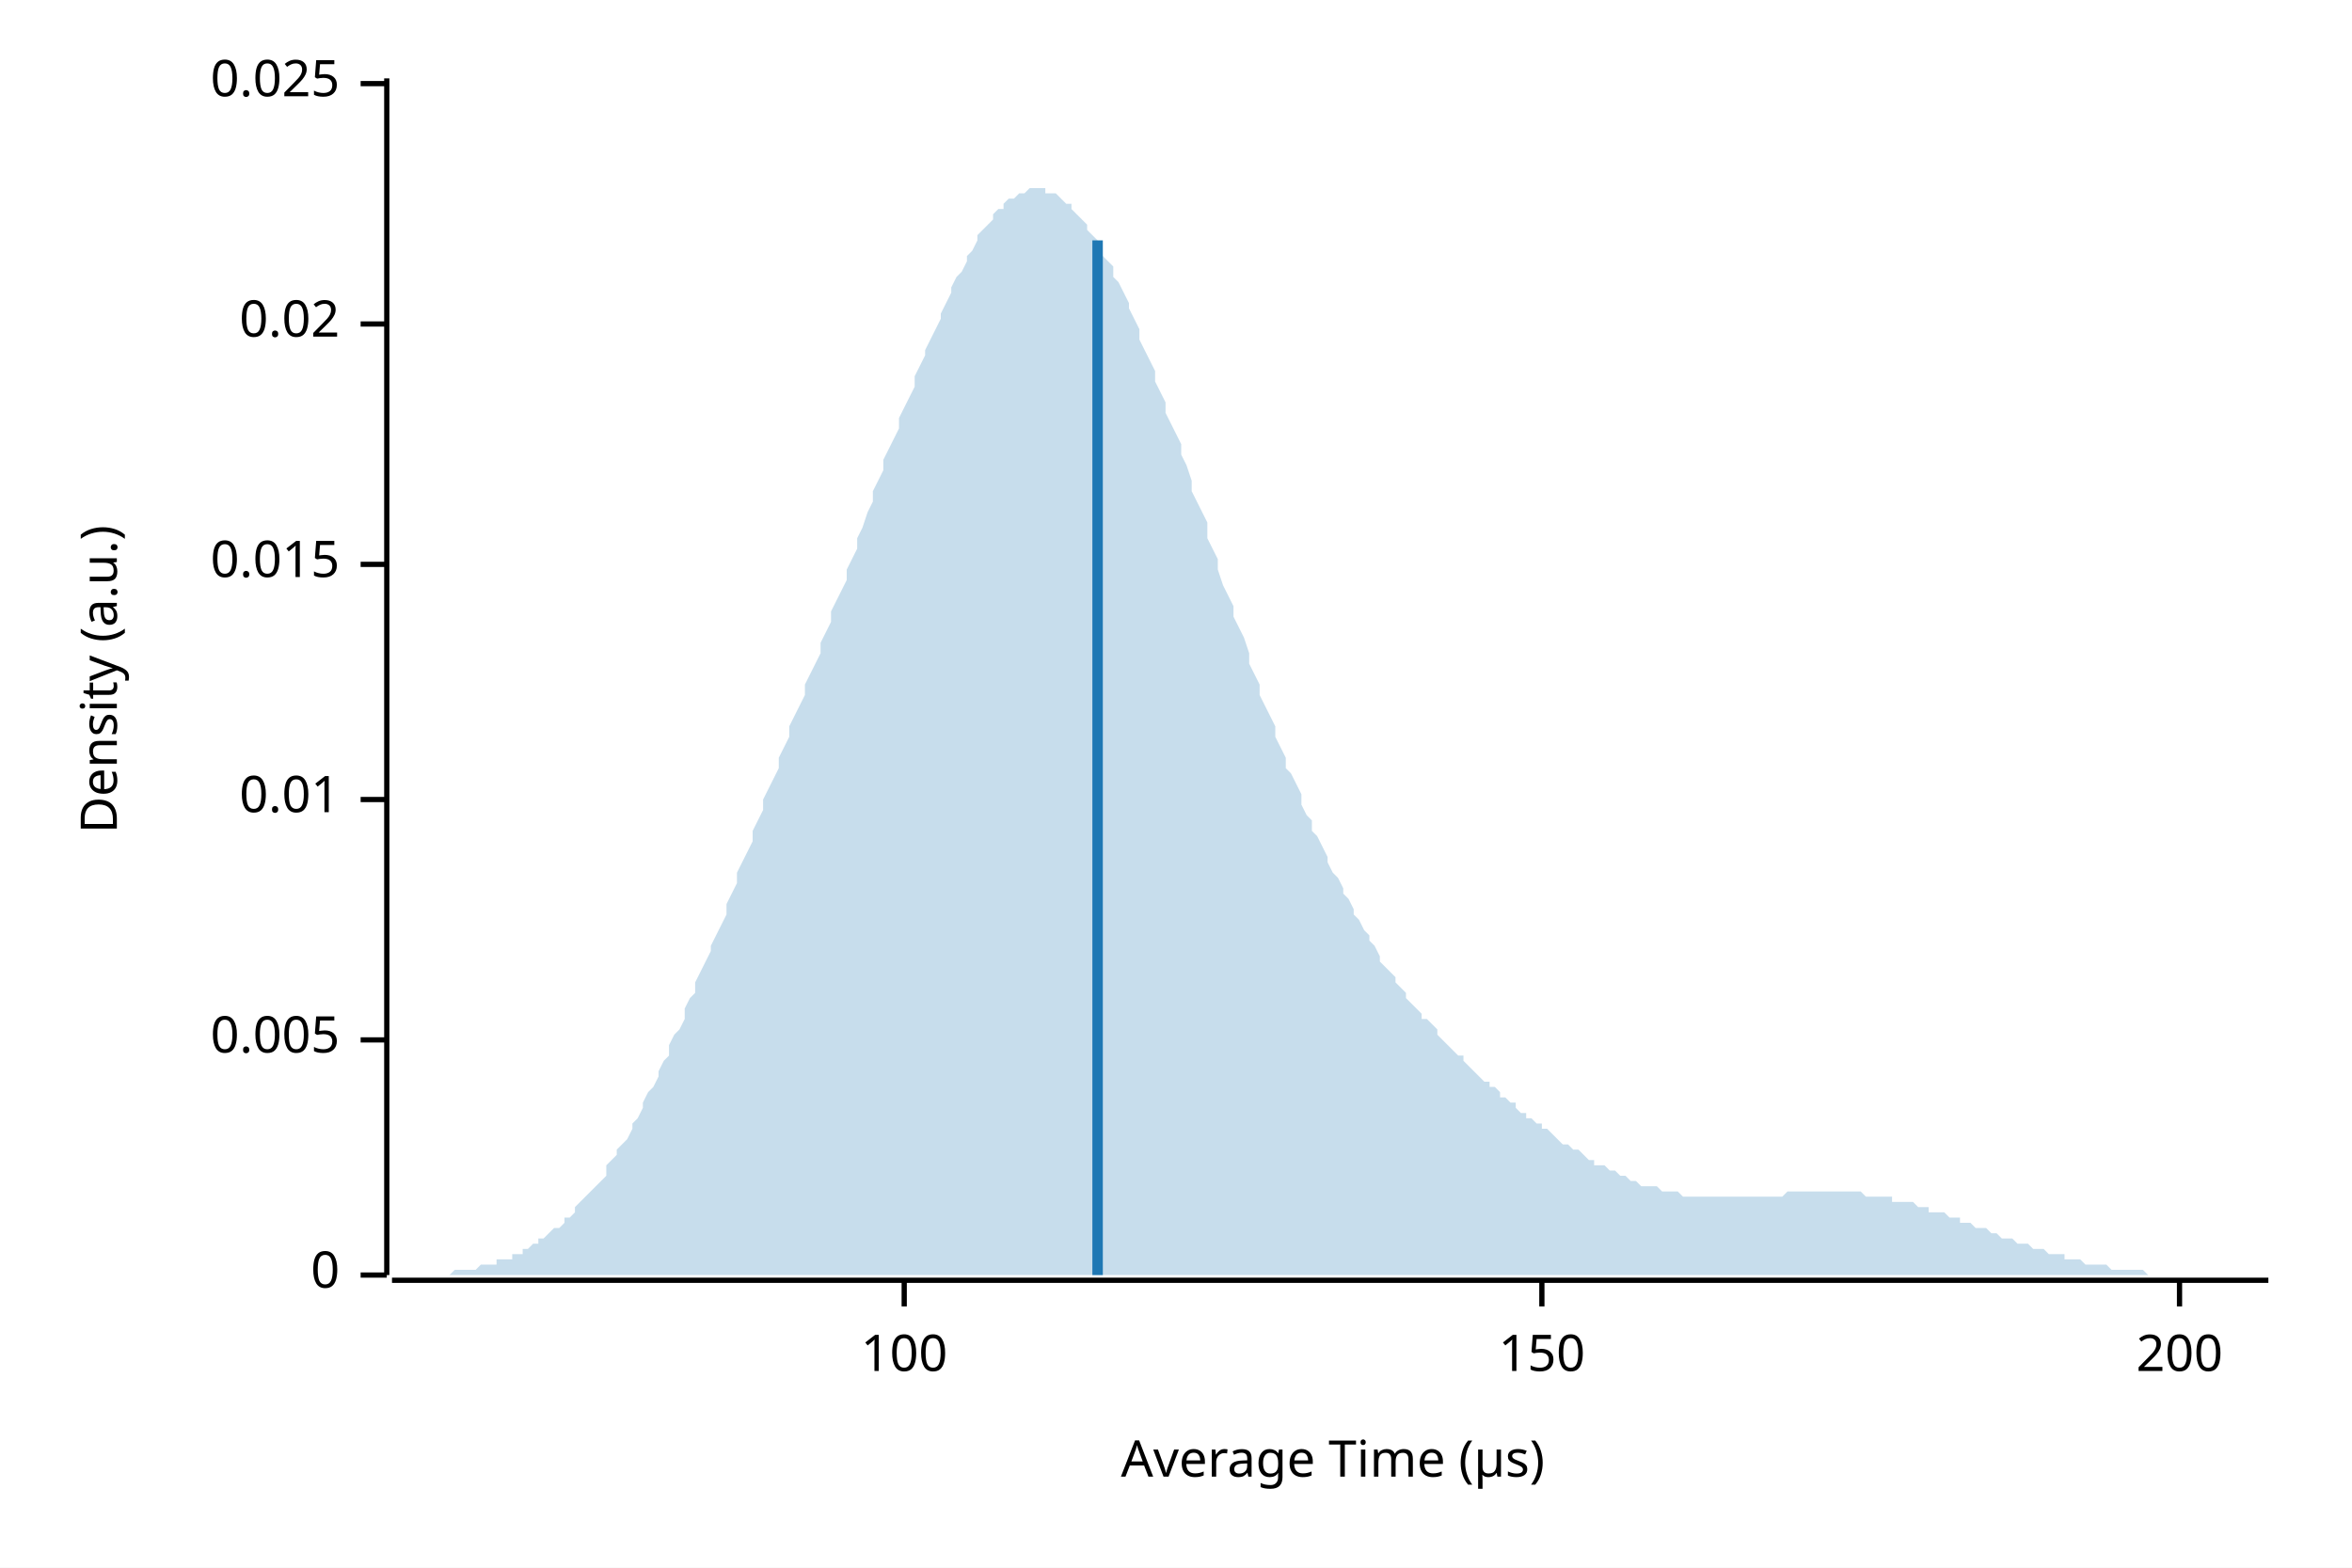
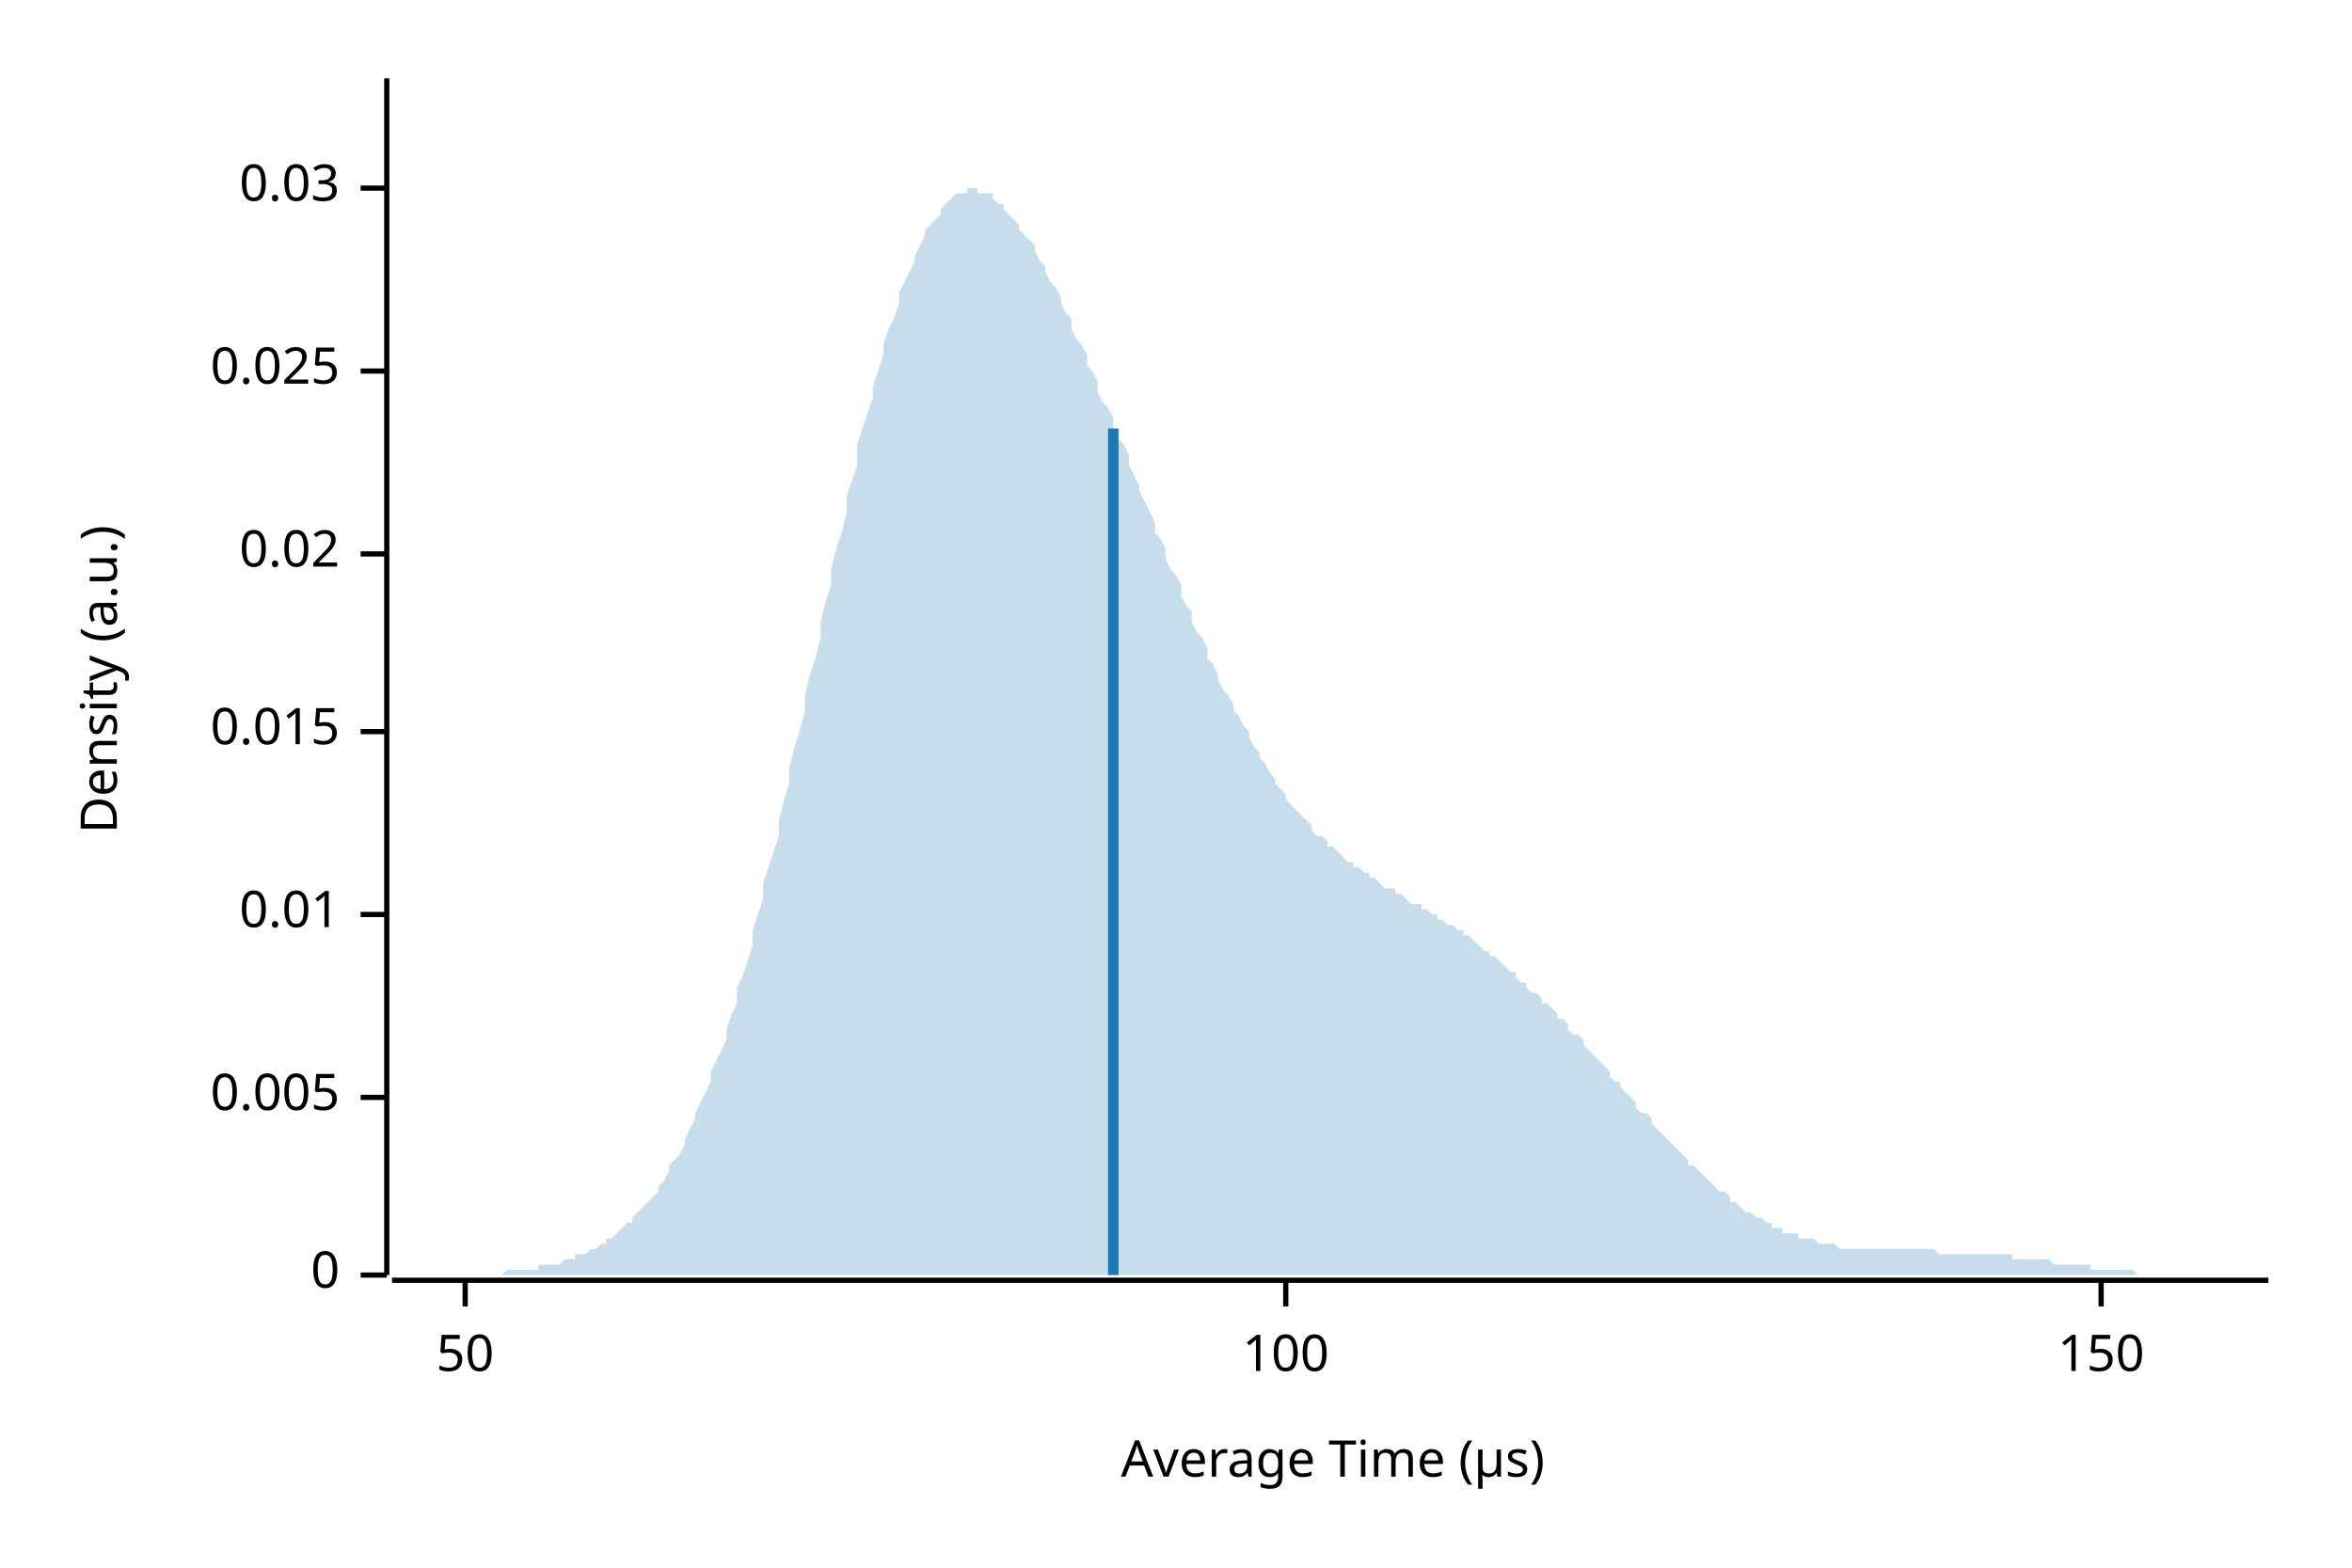
<svg xmlns="http://www.w3.org/2000/svg" width="450" height="300" viewBox="0 0 450 300">
  <rect width="100%" height="100%" fill="white" />
  <text x="15" y="130" dy="0.76em" text-anchor="middle" font-family="sans-serif" font-size="9.677" opacity="1" fill="#000000" transform="rotate(270, 15, 130)">
Density (a.u.)
</text>
  <text x="255" y="285" dy="-0.5ex" text-anchor="middle" font-family="sans-serif" font-size="9.677" opacity="1" fill="#000000">
Average Time (µs)
</text>
  <polyline fill="none" opacity="1" stroke="#000000" stroke-width="1" points="74,15 74,244 " />
  <text x="65" y="244" dy="0.5ex" text-anchor="end" font-family="sans-serif" font-size="9.677" opacity="1" fill="#000000">
0
</text>
  <polyline fill="none" opacity="1" stroke="#000000" stroke-width="1" points="69,244 74,244 " />
-   <text x="65" y="199" dy="0.5ex" text-anchor="end" font-family="sans-serif" font-size="9.677" opacity="1" fill="#000000">
+   <text x="65" y="210" dy="0.5ex" text-anchor="end" font-family="sans-serif" font-size="9.677" opacity="1" fill="#000000">
0.005
</text>
-   <polyline fill="none" opacity="1" stroke="#000000" stroke-width="1" points="69,199 74,199 " />
-   <text x="65" y="153" dy="0.5ex" text-anchor="end" font-family="sans-serif" font-size="9.677" opacity="1" fill="#000000">
+   <polyline fill="none" opacity="1" stroke="#000000" stroke-width="1" points="69,210 74,210 " />
+   <text x="65" y="175" dy="0.5ex" text-anchor="end" font-family="sans-serif" font-size="9.677" opacity="1" fill="#000000">
0.01
</text>
-   <polyline fill="none" opacity="1" stroke="#000000" stroke-width="1" points="69,153 74,153 " />
-   <text x="65" y="108" dy="0.5ex" text-anchor="end" font-family="sans-serif" font-size="9.677" opacity="1" fill="#000000">
+   <polyline fill="none" opacity="1" stroke="#000000" stroke-width="1" points="69,175 74,175 " />
+   <text x="65" y="140" dy="0.5ex" text-anchor="end" font-family="sans-serif" font-size="9.677" opacity="1" fill="#000000">
0.015
</text>
-   <polyline fill="none" opacity="1" stroke="#000000" stroke-width="1" points="69,108 74,108 " />
-   <text x="65" y="62" dy="0.5ex" text-anchor="end" font-family="sans-serif" font-size="9.677" opacity="1" fill="#000000">
+   <polyline fill="none" opacity="1" stroke="#000000" stroke-width="1" points="69,140 74,140 " />
+   <text x="65" y="106" dy="0.5ex" text-anchor="end" font-family="sans-serif" font-size="9.677" opacity="1" fill="#000000">
0.02
</text>
-   <polyline fill="none" opacity="1" stroke="#000000" stroke-width="1" points="69,62 74,62 " />
-   <text x="65" y="16" dy="0.5ex" text-anchor="end" font-family="sans-serif" font-size="9.677" opacity="1" fill="#000000">
+   <polyline fill="none" opacity="1" stroke="#000000" stroke-width="1" points="69,106 74,106 " />
+   <text x="65" y="71" dy="0.5ex" text-anchor="end" font-family="sans-serif" font-size="9.677" opacity="1" fill="#000000">
0.025
</text>
-   <polyline fill="none" opacity="1" stroke="#000000" stroke-width="1" points="69,16 74,16 " />
+   <polyline fill="none" opacity="1" stroke="#000000" stroke-width="1" points="69,71 74,71 " />
+   <text x="65" y="36" dy="0.5ex" text-anchor="end" font-family="sans-serif" font-size="9.677" opacity="1" fill="#000000">
+ 0.03
+ </text>
+   <polyline fill="none" opacity="1" stroke="#000000" stroke-width="1" points="69,36 74,36 " />
  <polyline fill="none" opacity="1" stroke="#000000" stroke-width="1" points="75,245 434,245 " />
-   <text x="173" y="255" dy="0.76em" text-anchor="middle" font-family="sans-serif" font-size="9.677" opacity="1" fill="#000000">
+   <text x="89" y="255" dy="0.76em" text-anchor="middle" font-family="sans-serif" font-size="9.677" opacity="1" fill="#000000">
+ 50
+ </text>
+   <polyline fill="none" opacity="1" stroke="#000000" stroke-width="1" points="89,245 89,250 " />
+   <text x="246" y="255" dy="0.76em" text-anchor="middle" font-family="sans-serif" font-size="9.677" opacity="1" fill="#000000">
100
</text>
-   <polyline fill="none" opacity="1" stroke="#000000" stroke-width="1" points="173,245 173,250 " />
-   <text x="295" y="255" dy="0.76em" text-anchor="middle" font-family="sans-serif" font-size="9.677" opacity="1" fill="#000000">
+   <polyline fill="none" opacity="1" stroke="#000000" stroke-width="1" points="246,245 246,250 " />
+   <text x="402" y="255" dy="0.76em" text-anchor="middle" font-family="sans-serif" font-size="9.677" opacity="1" fill="#000000">
150
</text>
-   <polyline fill="none" opacity="1" stroke="#000000" stroke-width="1" points="295,245 295,250 " />
-   <text x="417" y="255" dy="0.76em" text-anchor="middle" font-family="sans-serif" font-size="9.677" opacity="1" fill="#000000">
- 200
- </text>
-   <polyline fill="none" opacity="1" stroke="#000000" stroke-width="1" points="417,245 417,250 " />
-   <polygon opacity="0.25" fill="#1F78B4" points="75,244 75,244 76,244 77,244 77,244 78,244 79,244 80,244 80,244 81,244 82,244 82,244 83,244 84,244 85,244 85,244 86,244 87,243 87,243 88,243 89,243 90,243 90,243 91,243 92,242 92,242 93,242 94,242 95,242 95,241 96,241 97,241 98,241 98,240 99,240 100,240 100,239 101,239 102,238 103,238 103,237 104,237 105,236 105,236 106,235 107,235 108,234 108,233 109,233 110,232 110,231 111,230 112,229 113,228 113,228 114,227 115,226 116,225 116,223 117,222 118,221 118,220 119,219 120,218 121,216 121,215 122,214 123,212 123,211 124,209 125,208 126,206 126,205 127,203 128,202 128,200 129,198 130,197 131,195 131,193 132,191 133,190 133,188 134,186 135,184 136,182 136,181 137,179 138,177 139,175 139,173 140,171 141,169 141,167 142,165 143,163 144,161 144,159 145,157 146,155 146,153 147,151 148,149 149,147 149,145 150,143 151,141 151,139 152,137 153,135 154,133 154,131 155,129 156,127 157,125 157,123 158,121 159,119 159,117 160,115 161,113 162,111 162,109 163,107 164,105 164,103 165,101 166,98 167,96 167,94 168,92 169,90 169,88 170,86 171,84 172,82 172,80 173,78 174,76 175,74 175,72 176,70 177,68 177,67 178,65 179,63 180,61 180,60 181,58 182,56 182,55 183,53 184,52 185,50 185,49 186,48 187,46 187,45 188,44 189,43 190,42 190,41 191,40 192,40 192,39 193,38 194,38 195,37 195,37 196,37 197,36 198,36 198,36 199,36 200,36 200,37 201,37 202,37 203,38 203,38 204,39 205,39 205,40 206,41 207,42 208,43 208,44 209,45 210,46 210,47 211,49 212,50 213,51 213,53 214,54 215,56 216,58 216,59 217,61 218,63 218,65 219,67 220,69 221,71 221,73 222,75 223,77 223,79 224,81 225,83 226,85 226,87 227,89 228,92 228,94 229,96 230,98 231,100 231,103 232,105 233,107 233,109 234,112 235,114 236,116 236,118 237,120 238,122 239,125 239,127 240,129 241,131 241,133 242,135 243,137 244,139 244,141 245,143 246,145 246,147 247,148 248,150 249,152 249,154 250,156 251,157 251,159 252,160 253,162 254,164 254,165 255,167 256,168 257,170 257,171 258,172 259,174 259,175 260,176 261,178 262,179 262,180 263,181 264,183 264,184 265,185 266,186 267,187 267,188 268,189 269,190 269,191 270,192 271,193 272,194 272,195 273,195 274,196 275,197 275,198 276,199 277,200 277,200 278,201 279,202 280,202 280,203 281,204 282,205 282,205 283,206 284,207 285,207 285,208 286,208 287,209 287,210 288,210 289,211 290,211 290,212 291,213 292,213 292,214 293,214 294,215 295,215 295,216 296,216 297,217 298,218 298,218 299,219 300,219 300,219 301,220 302,220 303,221 303,221 304,222 305,222 305,223 306,223 307,223 308,224 308,224 309,224 310,225 310,225 311,225 312,226 313,226 313,226 314,227 315,227 316,227 316,227 317,227 318,228 318,228 319,228 320,228 321,228 321,228 322,229 323,229 323,229 324,229 325,229 326,229 326,229 327,229 328,229 328,229 329,229 330,229 331,229 331,229 332,229 333,229 333,229 334,229 335,229 336,229 336,229 337,229 338,229 339,229 339,229 340,229 341,229 341,229 342,228 343,228 344,228 344,228 345,228 346,228 346,228 347,228 348,228 349,228 349,228 350,228 351,228 351,228 352,228 353,228 354,228 354,228 355,228 356,228 357,229 357,229 358,229 359,229 359,229 360,229 361,229 362,229 362,230 363,230 364,230 364,230 365,230 366,230 367,231 367,231 368,231 369,231 369,232 370,232 371,232 372,232 372,232 373,233 374,233 375,233 375,234 376,234 377,234 377,234 378,235 379,235 380,235 380,235 381,236 382,236 382,236 383,237 384,237 385,237 385,237 386,238 387,238 387,238 388,238 389,239 390,239 390,239 391,239 392,240 392,240 393,240 394,240 395,240 395,241 396,241 397,241 398,241 398,241 399,242 400,242 400,242 401,242 402,242 403,242 403,242 404,243 405,243 405,243 406,243 407,243 408,243 408,243 409,243 410,243 410,243 411,244 412,244 413,244 413,244 414,244 415,244 416,244 416,244 417,244 418,244 418,244 419,244 420,244 421,244 421,244 422,244 423,244 423,244 424,244 425,244 426,244 426,244 427,244 428,244 428,244 429,244 430,244 431,244 431,244 432,244 433,244 434,244 434,244 75,244 " />
-   <polyline fill="none" opacity="1" stroke="#1F78B4" stroke-width="2" points="210,244 210,46 " />
+   <polyline fill="none" opacity="1" stroke="#000000" stroke-width="1" points="402,245 402,250 " />
+   <polygon opacity="0.25" fill="#1F78B4" points="75,244 75,244 76,244 77,244 77,244 78,244 79,244 80,244 80,244 81,244 82,244 82,244 83,244 84,244 85,244 85,244 86,244 87,244 87,244 88,244 89,244 90,244 90,244 91,244 92,244 92,244 93,244 94,244 95,244 95,244 96,244 97,243 98,243 98,243 99,243 100,243 100,243 101,243 102,243 103,243 103,242 104,242 105,242 105,242 106,242 107,242 108,241 108,241 109,241 110,241 110,240 111,240 112,240 113,239 113,239 114,239 115,238 116,238 116,237 117,237 118,236 118,236 119,235 120,234 121,234 121,233 122,232 123,231 123,231 124,230 125,229 126,228 126,227 127,226 128,224 128,223 129,222 130,221 131,219 131,218 132,216 133,214 133,213 134,211 135,209 136,207 136,205 137,203 138,201 139,199 139,197 140,194 141,192 141,189 142,187 143,184 144,181 144,178 145,175 146,172 146,169 147,166 148,163 149,160 149,157 150,153 151,150 151,147 152,143 153,140 154,136 154,133 155,129 156,126 157,122 157,119 158,115 159,112 159,109 160,105 161,102 162,98 162,95 163,92 164,89 164,85 165,82 166,79 167,76 167,74 168,71 169,68 169,66 170,63 171,61 172,58 172,56 173,54 174,52 175,50 175,49 176,47 177,45 177,44 178,43 179,42 180,41 180,40 181,39 182,38 182,38 183,37 184,37 185,37 185,36 186,36 187,36 187,37 188,37 189,37 190,37 190,38 191,39 192,39 192,40 193,41 194,42 195,43 195,44 196,45 197,46 198,47 198,48 199,50 200,51 200,52 201,54 202,55 203,57 203,58 204,60 205,61 205,63 206,65 207,66 208,68 208,70 209,71 210,73 210,75 211,77 212,78 213,80 213,82 214,84 215,85 216,87 216,89 217,91 218,93 218,94 219,96 220,98 221,100 221,102 222,103 223,105 223,107 224,109 225,110 226,112 226,114 227,116 228,117 228,119 229,121 230,122 231,124 231,126 232,127 233,129 233,130 234,132 235,133 236,135 236,136 237,137 238,139 239,140 239,141 240,143 241,144 241,145 242,146 243,148 244,149 244,150 245,151 246,152 246,153 247,154 248,155 249,156 249,156 250,157 251,158 251,159 252,160 253,160 254,161 254,162 255,162 256,163 257,164 257,164 258,165 259,165 259,166 260,166 261,167 262,167 262,168 263,168 264,169 264,169 265,170 266,170 267,170 267,171 268,171 269,172 269,172 270,173 271,173 272,173 272,174 273,174 274,175 275,175 275,176 276,176 277,177 277,177 278,177 279,178 280,178 280,179 281,179 282,180 282,180 283,181 284,182 285,182 285,183 286,183 287,184 287,184 288,185 289,186 290,186 290,187 291,188 292,188 292,189 293,190 294,190 295,191 295,192 296,192 297,193 298,194 298,195 299,195 300,196 300,197 301,198 302,198 303,199 303,200 304,201 305,202 305,202 306,203 307,204 308,205 308,206 309,207 310,207 310,208 311,209 312,210 313,211 313,212 314,213 315,213 316,214 316,215 317,216 318,217 318,217 319,218 320,219 321,220 321,220 322,221 323,222 323,223 324,223 325,224 326,225 326,225 327,226 328,227 328,227 329,228 330,228 331,229 331,230 332,230 333,231 333,231 334,232 335,232 336,233 336,233 337,233 338,234 339,234 339,235 340,235 341,235 341,236 342,236 343,236 344,236 344,237 345,237 346,237 346,237 347,237 348,238 349,238 349,238 350,238 351,238 351,238 352,239 353,239 354,239 354,239 355,239 356,239 357,239 357,239 358,239 359,239 359,239 360,239 361,239 362,239 362,239 363,239 364,239 364,239 365,239 366,239 367,239 367,239 368,239 369,239 369,239 370,239 371,240 372,240 372,240 373,240 374,240 375,240 375,240 376,240 377,240 377,240 378,240 379,240 380,240 380,240 381,240 382,240 382,240 383,240 384,240 385,240 385,241 386,241 387,241 387,241 388,241 389,241 390,241 390,241 391,241 392,241 392,241 393,242 394,242 395,242 395,242 396,242 397,242 398,242 398,242 399,242 400,242 400,243 401,243 402,243 403,243 403,243 404,243 405,243 405,243 406,243 407,243 408,243 408,243 409,244 410,244 410,244 411,244 412,244 413,244 413,244 414,244 415,244 416,244 416,244 417,244 418,244 418,244 419,244 420,244 421,244 421,244 422,244 423,244 423,244 424,244 425,244 426,244 426,244 427,244 428,244 428,244 429,244 430,244 431,244 431,244 432,244 433,244 434,244 434,244 75,244 " />
+   <polyline fill="none" opacity="1" stroke="#1F78B4" stroke-width="2" points="213,244 213,82 " />
</svg>
